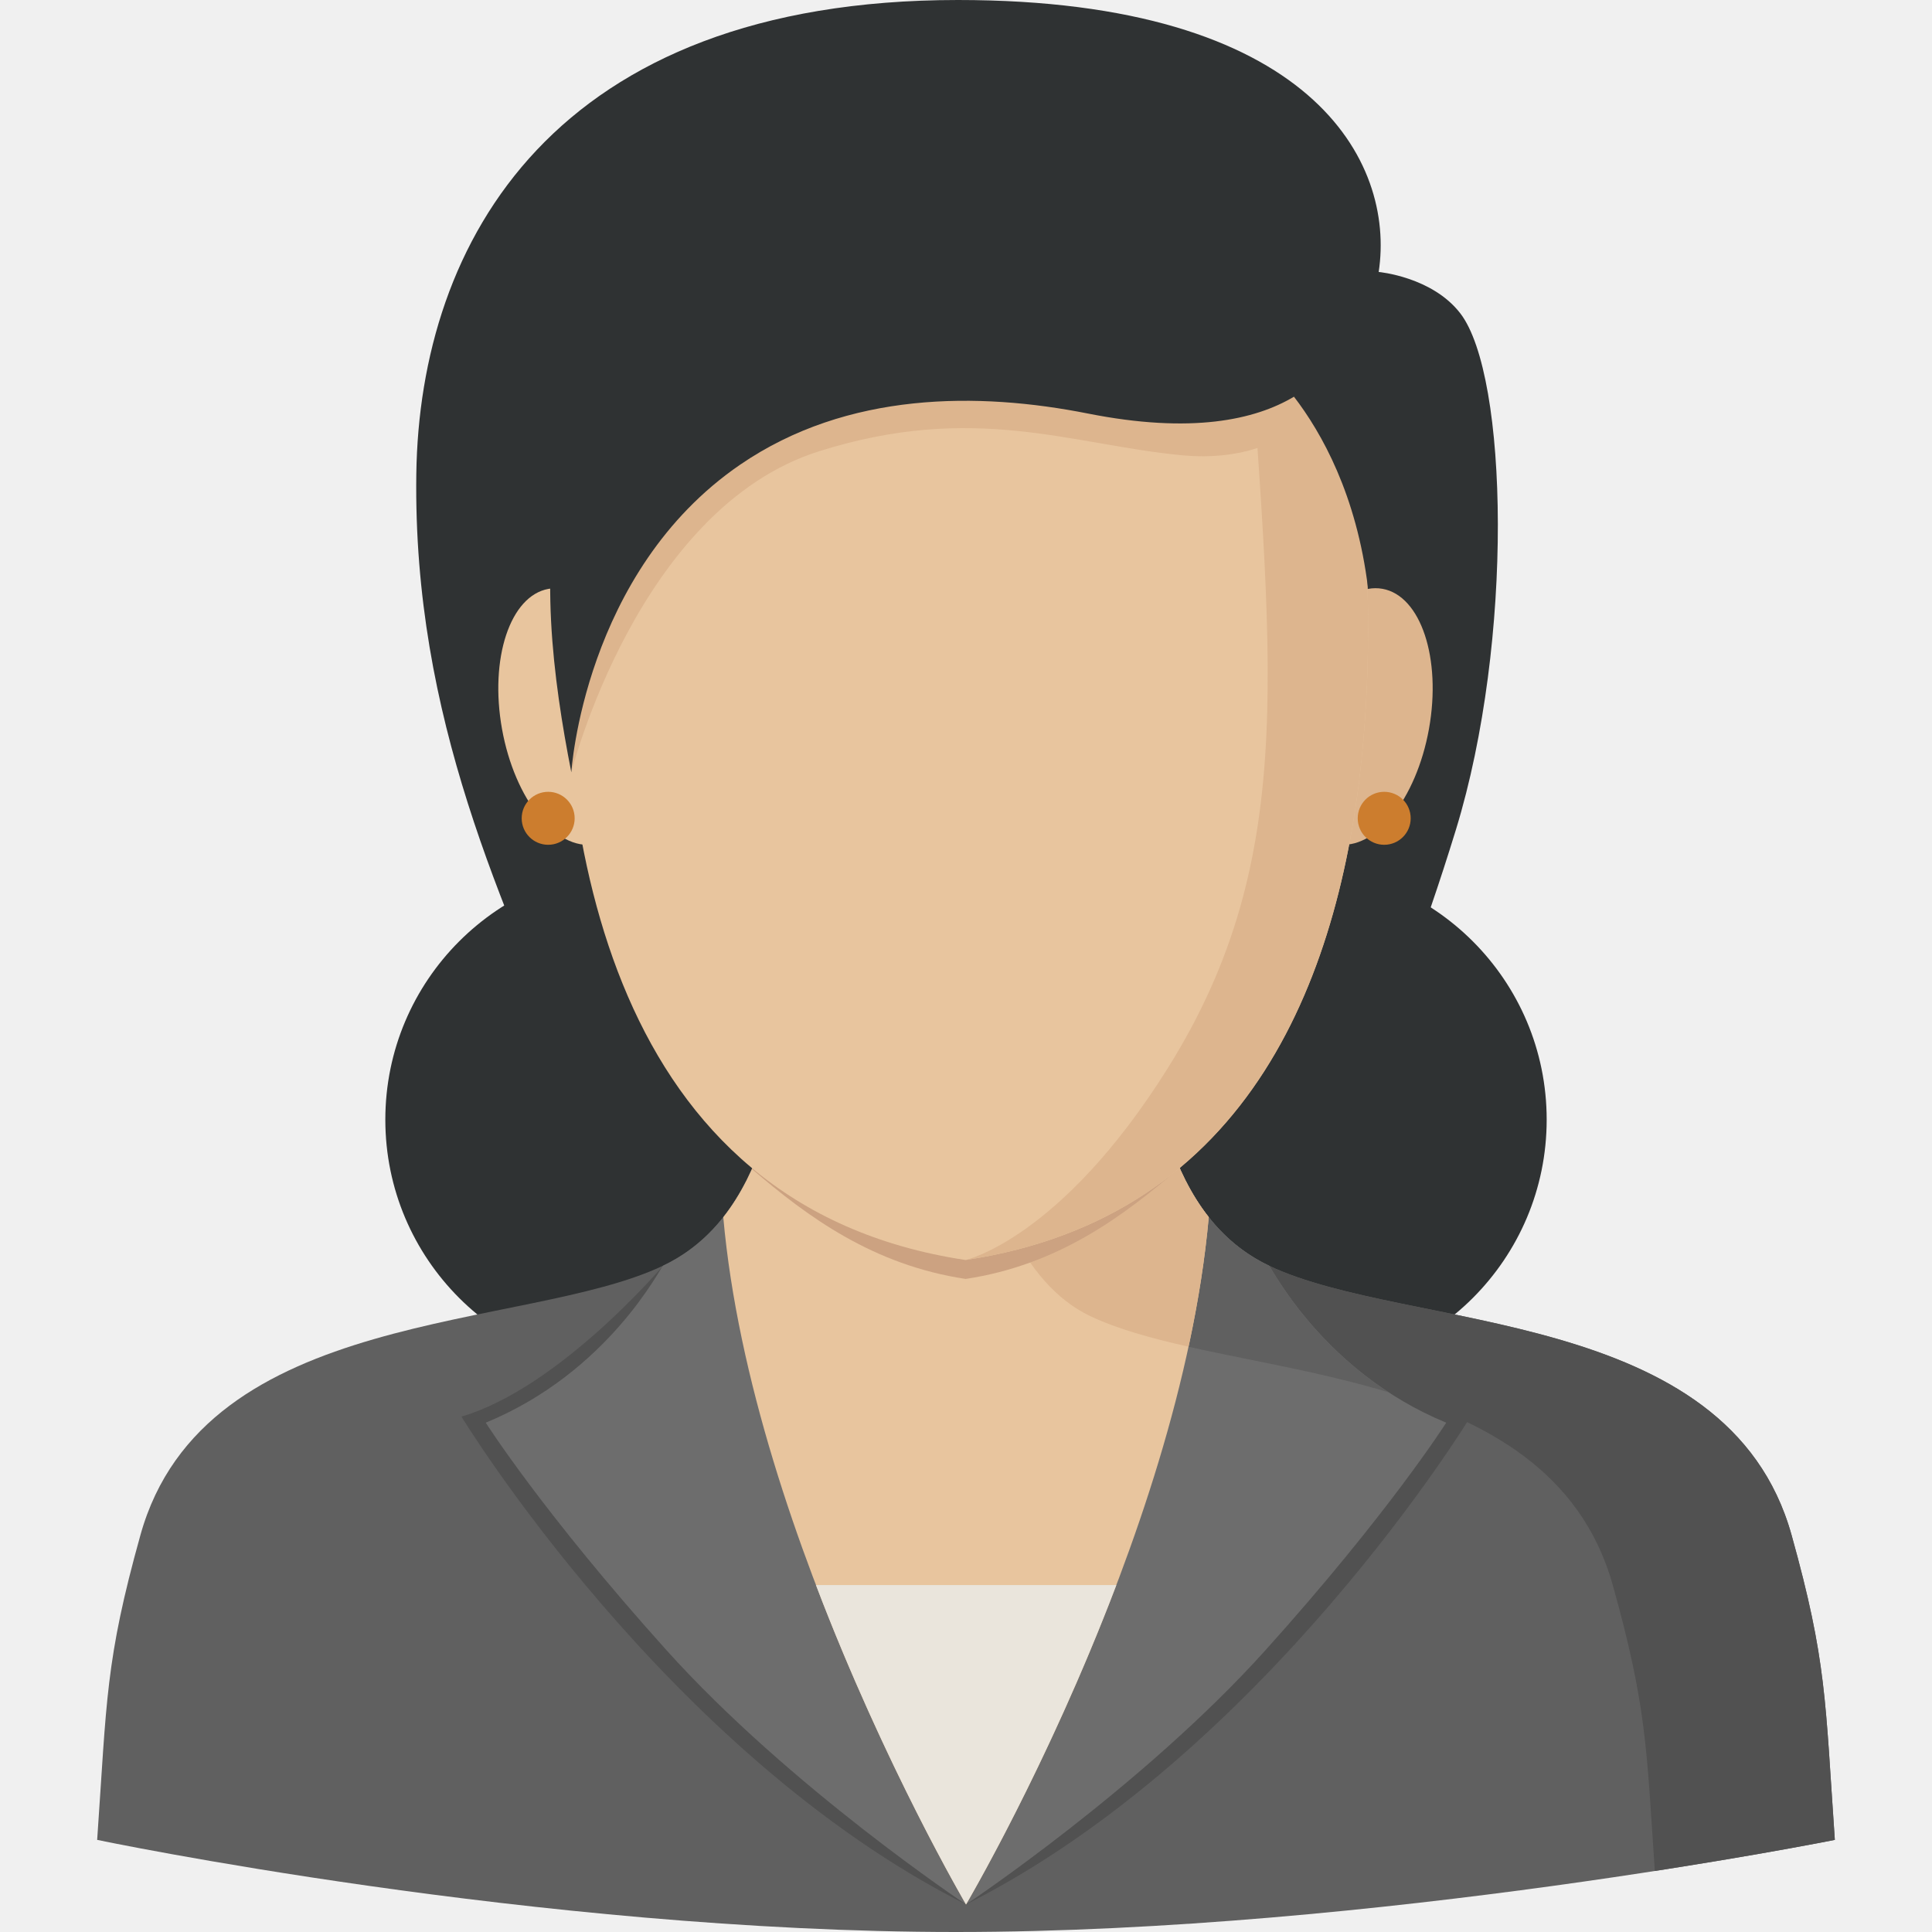
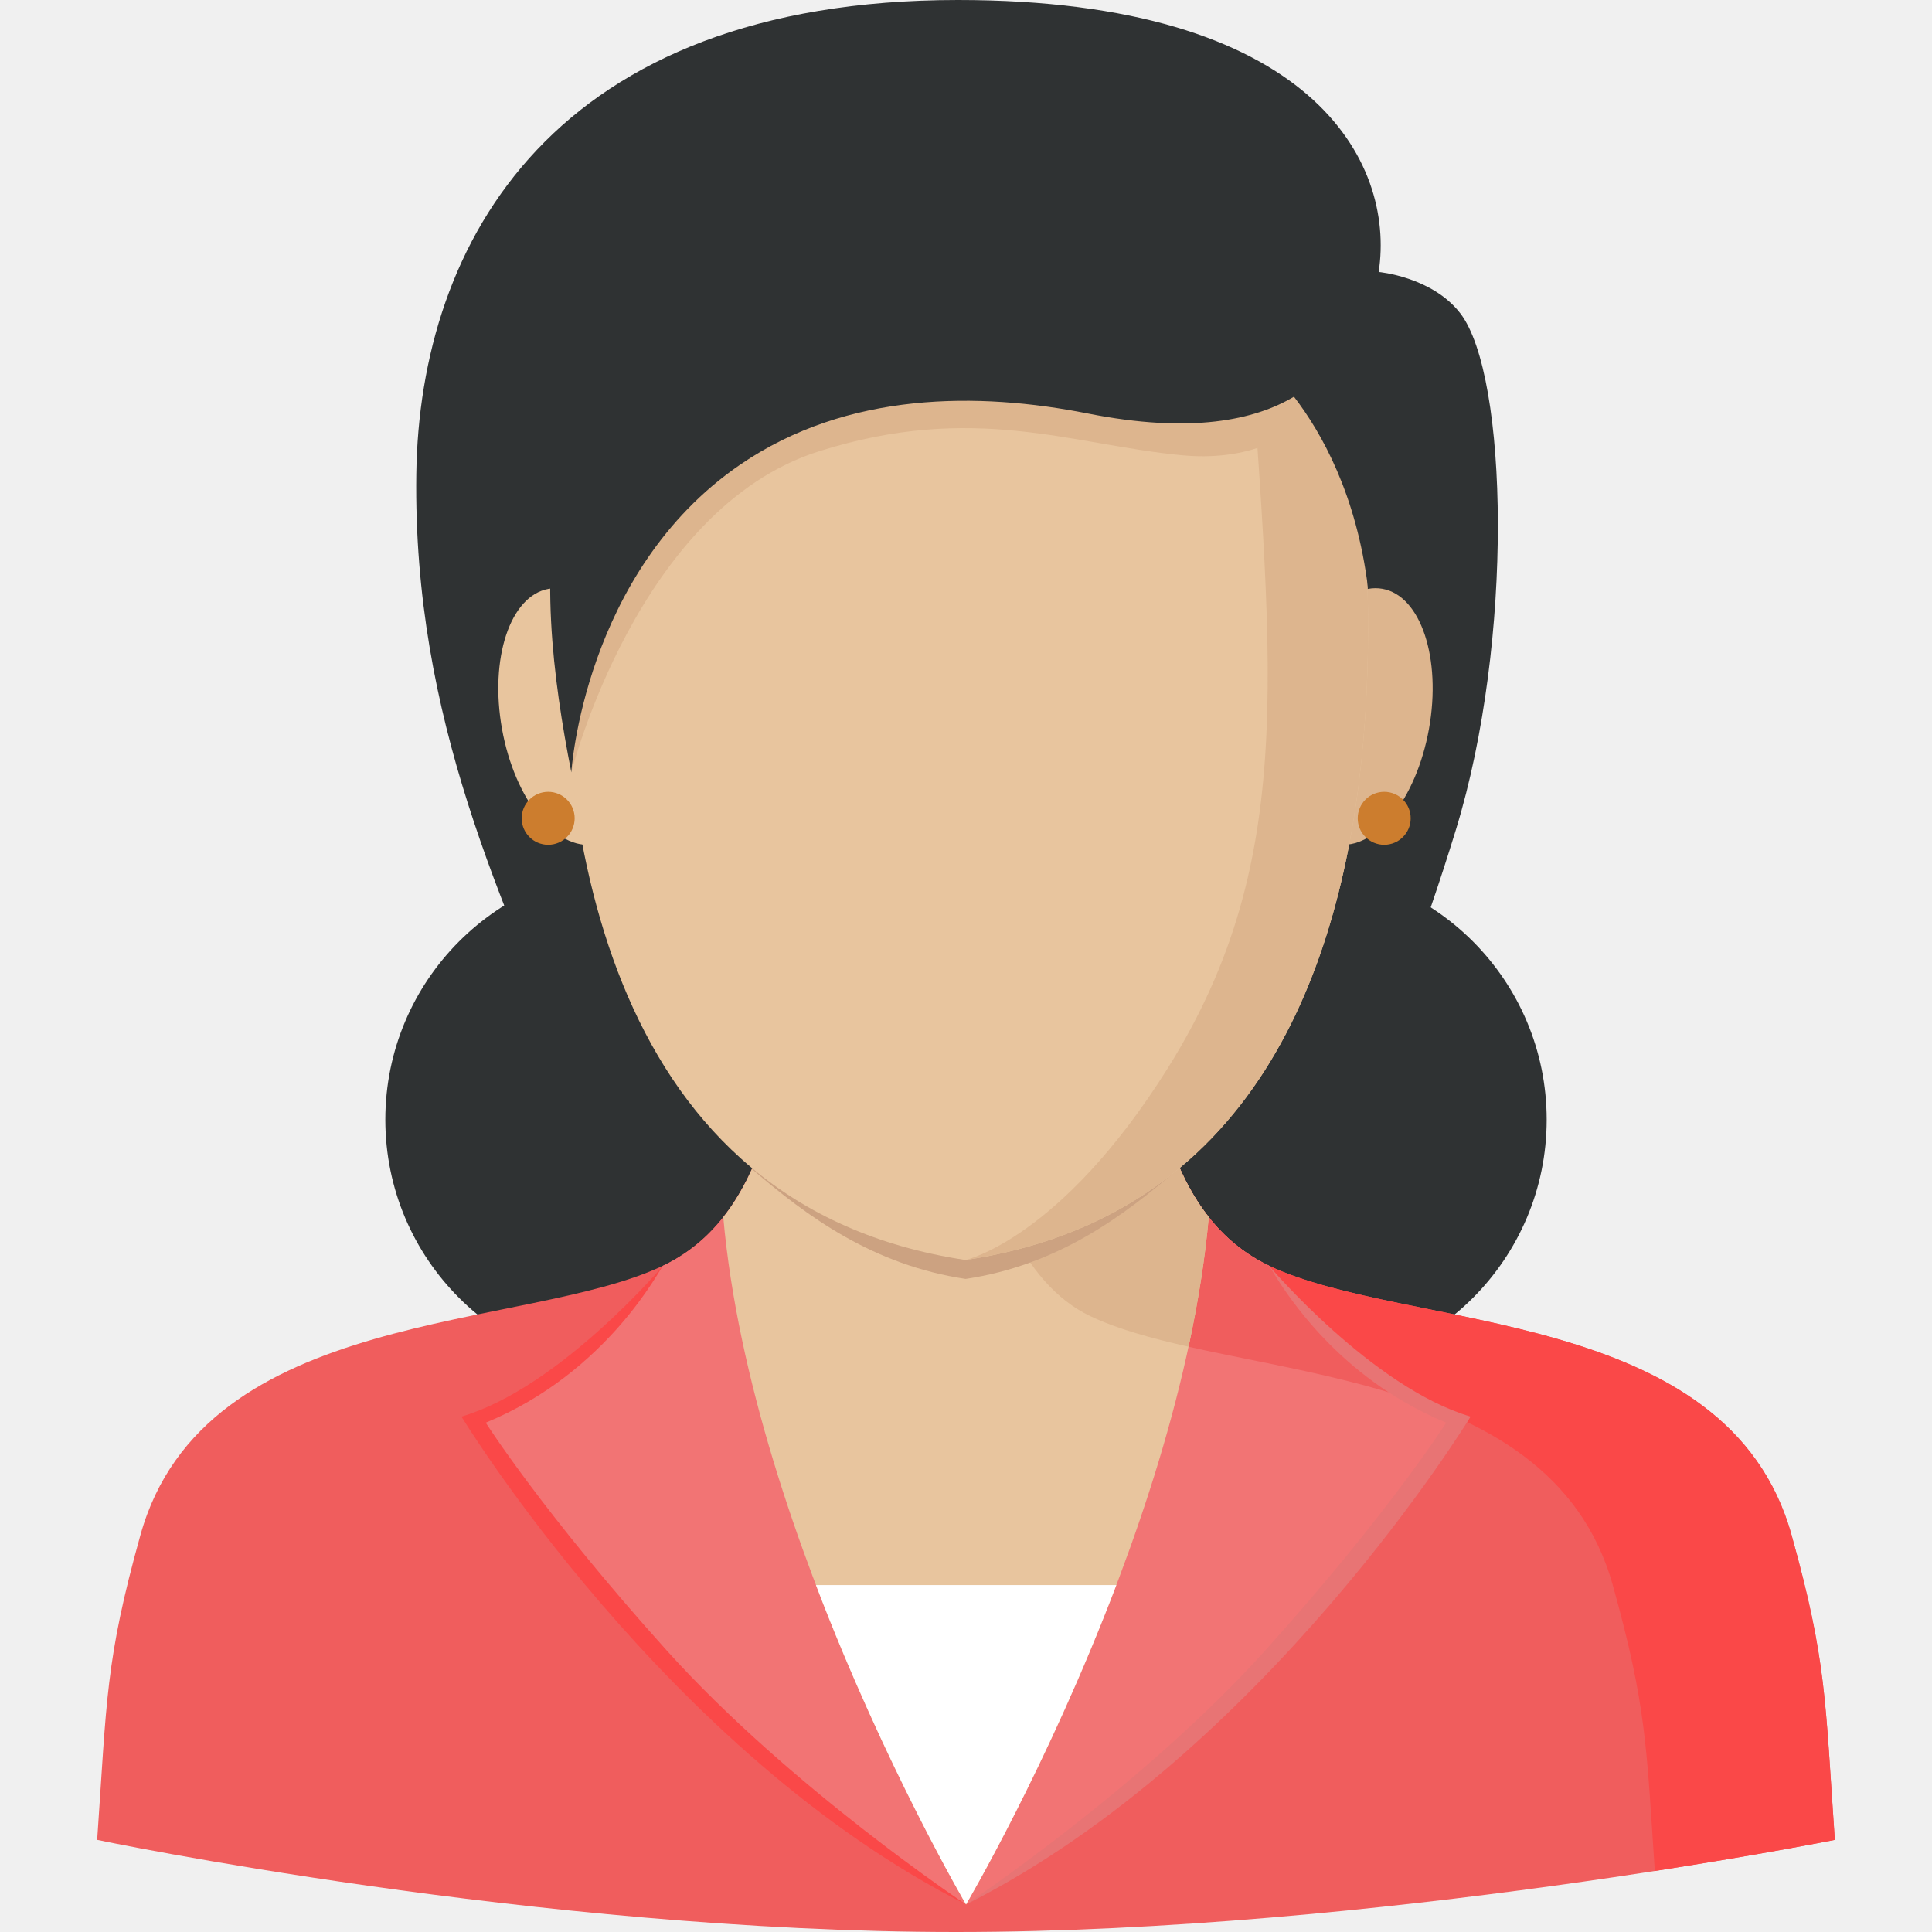
<svg xmlns="http://www.w3.org/2000/svg" height="800px" width="800px" version="1.1" id="Layer_1" viewBox="0 0 318.538 318.538" xml:space="preserve">
  <g>
    <g>
      <circle style="fill:#2F3233;" cx="213.427" cy="184.603" r="41.581" />
      <circle style="fill:#2F3233;" cx="105.112" cy="184.603" r="41.581" />
      <path style="fill:#2F3233;" d="M129.359,236.836c0,0-19.256-23.123-33.887-57.932c-12.573-29.907-27.384-60.422-26.833-100.721    C69.163,39.867,91.33,0,157.946,0c58.32,0,72.135,26.653,69.364,44.841c0,0,8.813,0.781,13.467,6.835    c7.891,10.269,8.836,53.93-0.731,85.113c-21.729,70.831-50.788,100.047-50.788,100.047H129.359z" />
-       <path style="fill:#606060;" d="M295.387,253.091c-10.522-37.754-63.361-33.566-86.164-44.408s-19.245-47.219-22.134-53.548    h-55.638c-2.889,6.329,0.674,42.711-22.134,53.548c-22.803,10.842-75.642,6.655-86.164,44.408    c-5.806,20.824-5.525,27.187-7.133,50.26c0,0,72.5,15.187,141.611,15.187s144.888-15.187,144.888-15.187    C300.917,280.278,301.193,273.915,295.387,253.091z" />
-       <path style="fill:#515151;" d="M179.759,216.995c22.803,10.842,75.642,6.655,86.164,44.408c5.531,19.83,5.542,26.552,6.913,47.073    c18.155-2.816,29.682-5.126,29.682-5.126c-1.602-23.067-1.326-29.435-7.133-50.26c-10.522-37.754-63.361-33.566-86.164-44.408    c-22.803-10.842-19.245-47.219-22.134-53.548h-29.456C157.631,155.135,156.951,206.159,179.759,216.995z" />
-       <path style="fill:#515151;" d="M109.322,208.682c0,0-17.008,20.088-33.24,24.882c0,0,33.83,55.582,83.191,80.431L109.322,208.682z    " />
-       <path style="fill:#515151;" d="M209.223,208.682c0,0,17.008,20.088,33.24,24.882c0,0-33.83,55.582-83.191,80.431L209.223,208.682z    " />
-       <path style="fill:#6D6D6D;" d="M209.223,208.682c-6.396-3.041-10.713-8.088-13.686-13.917h-28.356h-0.017h-15.783h-0.017h-28.356    c-2.973,5.829-7.29,10.876-13.686,13.917c-0.393,0.185-8.897,17.503-29.233,25.883c0,0,9.454,14.9,29.8,37.512    s49.377,41.919,49.377,41.919s29.03-19.307,49.377-41.919s29.801-37.512,29.801-37.512    C218.12,226.185,209.616,208.868,209.223,208.682z" />
-       <path style="fill:#606060;" d="M209.223,208.682c-6.396-3.041-10.713-8.088-13.686-13.917h-28.356h-0.017h-3.755    c3.266,9.724,8.369,18.441,16.35,22.235c11.736,5.576,31.419,7.178,49.203,12.562    C215.422,220.716,209.549,208.834,209.223,208.682z" />
+       <path style="fill:#f05d5d;" d="M295.387,253.091c-10.522-37.754-63.361-33.566-86.164-44.408s-19.245-47.219-22.134-53.548    h-55.638c-2.889,6.329,0.674,42.711-22.134,53.548c-22.803,10.842-75.642,6.655-86.164,44.408    c-5.806,20.824-5.525,27.187-7.133,50.26c0,0,72.5,15.187,141.611,15.187s144.888-15.187,144.888-15.187    C300.917,280.278,301.193,273.915,295.387,253.091z" />
+       <path style="fill:#fa4848;" d="M179.759,216.995c22.803,10.842,75.642,6.655,86.164,44.408c5.531,19.83,5.542,26.552,6.913,47.073    c18.155-2.816,29.682-5.126,29.682-5.126c-1.602-23.067-1.326-29.435-7.133-50.26c-10.522-37.754-63.361-33.566-86.164-44.408    c-22.803-10.842-19.245-47.219-22.134-53.548h-29.456C157.631,155.135,156.951,206.159,179.759,216.995z" />
+       <path style="fill:#fa4848;" d="M109.322,208.682c0,0-17.008,20.088-33.24,24.882c0,0,33.83,55.582,83.191,80.431L109.322,208.682z    " />
+       <path style="fill:#e87474;" d="M209.223,208.682c0,0,17.008,20.088,33.24,24.882c0,0-33.83,55.582-83.191,80.431L209.223,208.682z    " />
+       <path style="fill:#f27474;" d="M209.223,208.682c-6.396-3.041-10.713-8.088-13.686-13.917h-28.356h-0.017h-15.783h-0.017h-28.356    c-2.973,5.829-7.29,10.876-13.686,13.917c-0.393,0.185-8.897,17.503-29.233,25.883c0,0,9.454,14.9,29.8,37.512    s49.377,41.919,49.377,41.919s29.03-19.307,49.377-41.919s29.801-37.512,29.801-37.512    C218.12,226.185,209.616,208.868,209.223,208.682z" />
+       <path style="fill:#f05d5d;" d="M209.223,208.682c-6.396-3.041-10.713-8.088-13.686-13.917h-28.356h-0.017h-3.755    c3.266,9.724,8.369,18.441,16.35,22.235c11.736,5.576,31.419,7.178,49.203,12.562    C215.422,220.716,209.549,208.834,209.223,208.682z" />
      <path style="fill:#E8C59E;" d="M199.291,200.678c-11.803-14.951-9.836-40.356-12.202-45.549h-55.638    c-2.372,5.193-0.405,30.599-12.202,45.549c4.721,53.171,40.024,113.312,40.024,113.312S194.48,254.378,199.291,200.678z" />
-       <path style="fill:#EAE5DC;" d="M134.53,261.336c11.382,29.896,24.742,52.654,24.742,52.654s13.394-22.679,24.787-52.654H134.53z" />
+       <path style="fill:#FFFFFF;" d="M134.53,261.336c11.382,29.896,24.742,52.654,24.742,52.654s13.394-22.679,24.787-52.654H134.53z" />
      <path style="fill:#DDB58E;" d="M179.759,216.995c4.44,2.113,10.022,3.653,16.204,5.042c1.534-7.121,2.698-14.293,3.333-21.364    c-11.803-14.951-9.836-40.356-12.202-45.549h-29.458C157.631,155.135,156.951,206.159,179.759,216.995z" />
      <path style="fill:#CCA281;" d="M123.969,192.731c9.229,7.959,20.054,15.85,35.241,18.132    c15.237-2.288,26.023-10.342,35.269-18.334c-7.689-14.973-5.311-32.83-7.391-37.4H131.45    C129.365,159.704,131.692,177.752,123.969,192.731z" />
      <g>
        <ellipse transform="matrix(-0.177 0.9842 -0.9842 -0.177 380.0948 -81.5728)" style="fill:#DDB58E;" cx="224.153" cy="118.132" rx="21.386" ry="11.629" />
        <ellipse transform="matrix(-0.9842 0.177 -0.177 -0.9842 207.8496 217.7334)" style="fill:#E8C59E;" cx="94.213" cy="118.137" rx="11.629" ry="21.386" />
        <path style="fill:#E8C59E;" d="M219.643,46.938l-59.91,9.218c0,0-21.229,0.922-38.552,9.729     c-15.901,8.088-28.002,23.91-28.159,28.378c-1.551,44.156,7.464,104.645,66.171,113.48     C253.524,193.551,219.643,46.938,219.643,46.938z" />
        <path style="fill:#DDB58E;" d="M159.194,207.744c94.331-14.192,60.45-160.806,60.45-160.806h-14.141     c3.873,61.242,9.229,93.774-13.006,129.24C174.881,204.281,159.194,207.744,159.194,207.744z" />
        <path style="fill:#DDB58E;" d="M217.401,40.407c0,0-32.701,15.721-81.51,14.883c-43.031-0.736-41.317,69.555-41.694,72.045     c0,0,10.91-43.464,40.828-52.924c25.641-8.111,41.699-1.057,59.871,0.652c20.223,1.9,26.968-13.445,26.968-13.445L217.401,40.407     z" />
        <path style="fill:#2F3233;" d="M238.45,77.992l-11.584-28.525c0,0-3.569-8.29-11.202-15.063c0,0-30.975,18.171-79.773,16.733     c-52.154-1.54-47.663,45.847-41.694,76.204c0,0,2.04-33.066,27.833-50.726c17.711-12.129,39.389-11.994,57.325-8.437     c17.087,3.389,27.575,1.051,33.988-2.771c4.558,5.93,10.325,16.171,12.214,31.571L238.45,77.992z" />
        <circle style="fill:#CC7D2E;" cx="228.22" cy="134.917" r="4.367" />
        <circle style="fill:#CC7D2E;" cx="90.38" cy="134.917" r="4.367" />
      </g>
    </g>
  </g>
</svg>
